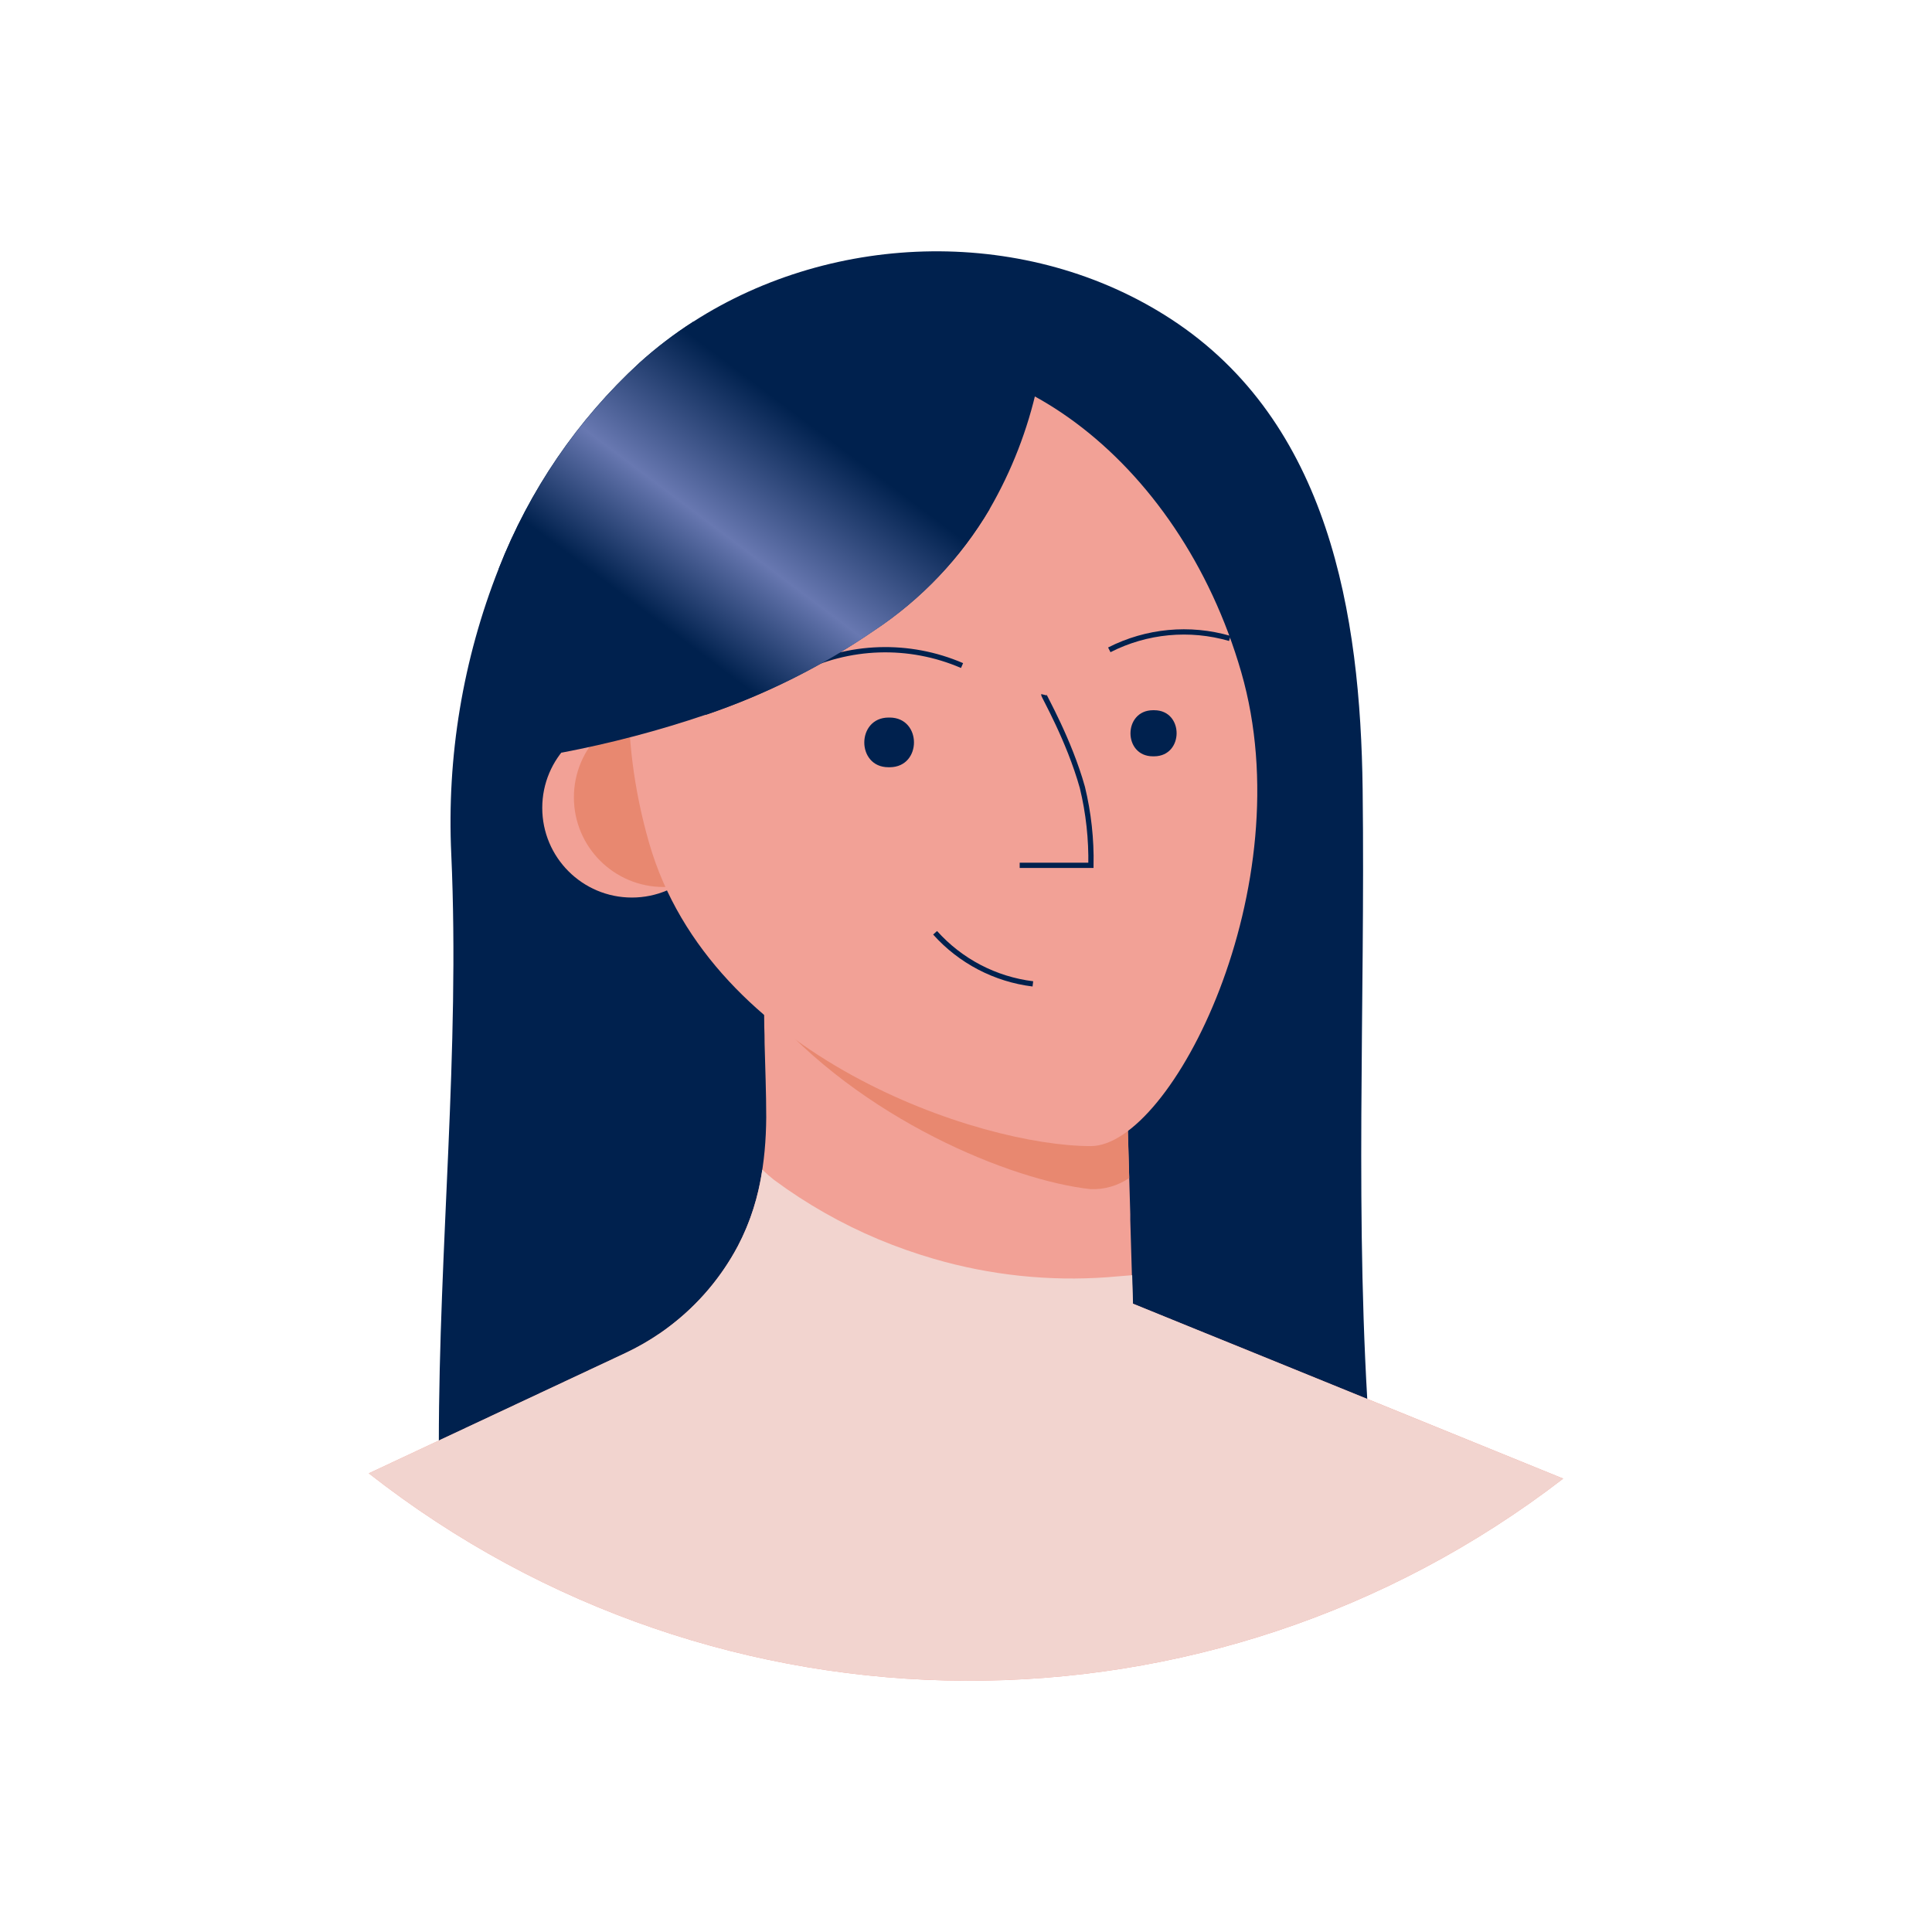
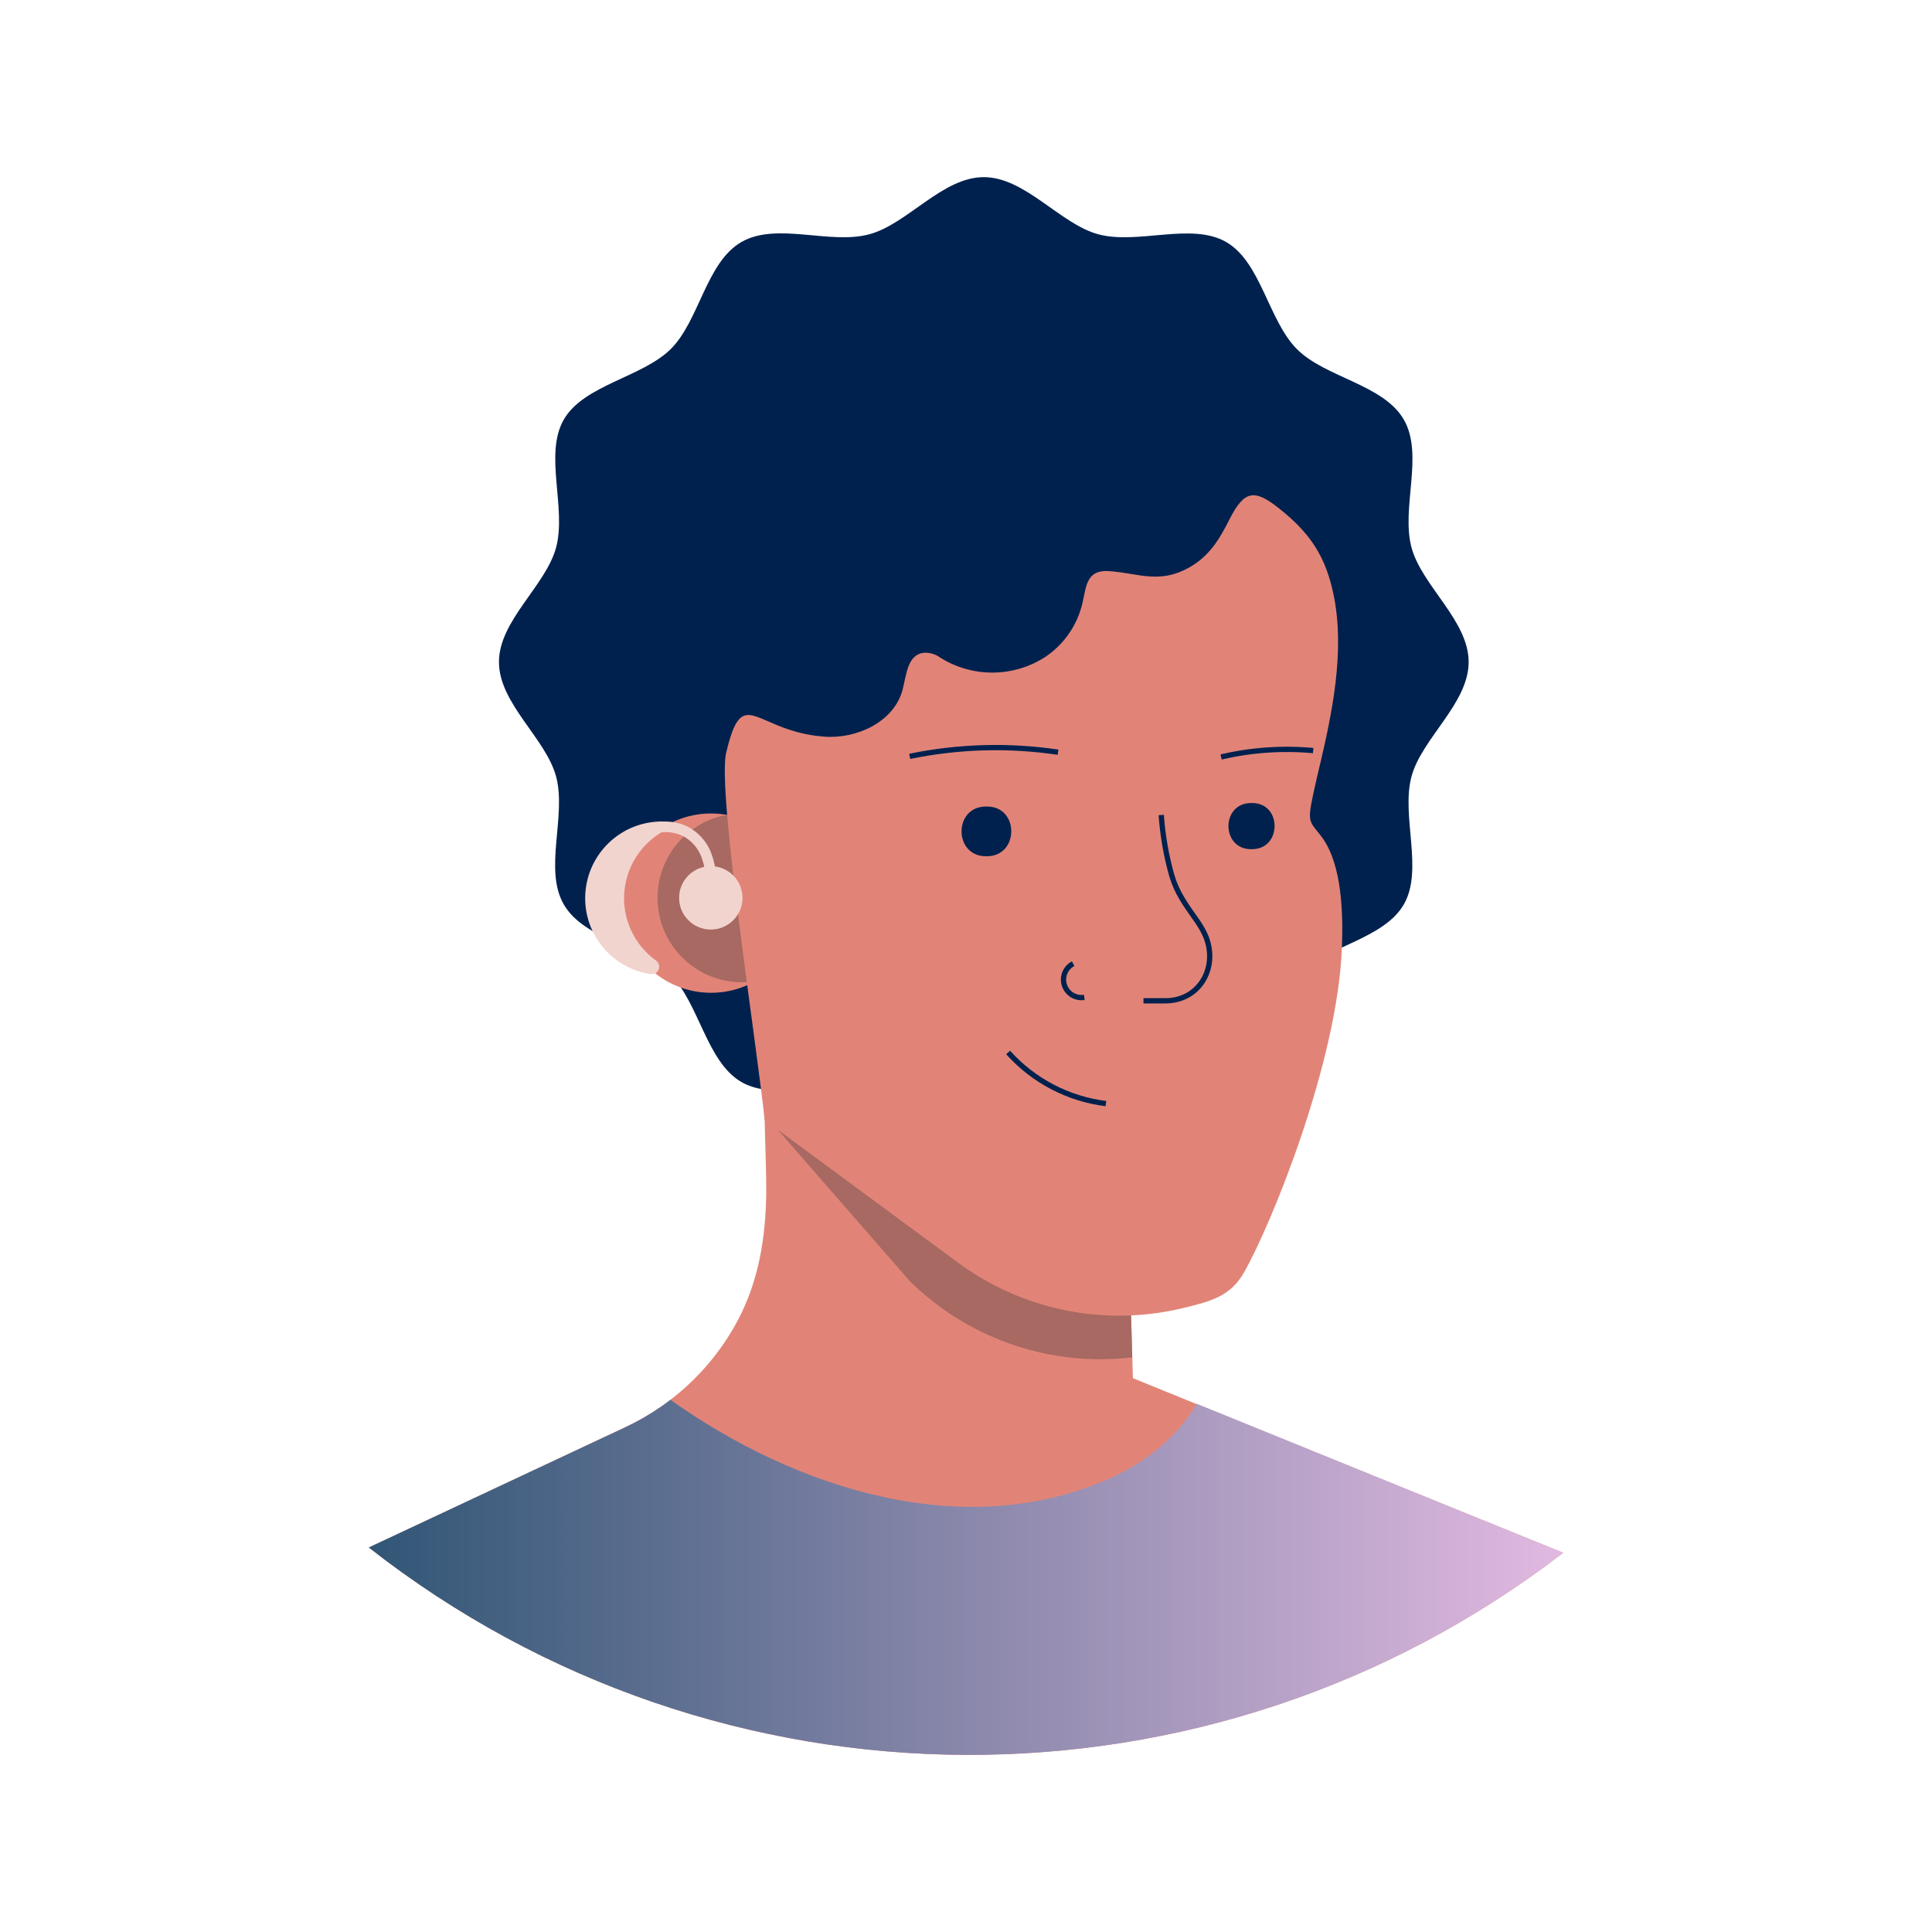
<svg xmlns="http://www.w3.org/2000/svg" width="800px" height="800px" viewBox="0 0 366.34 366.34" id="Layer_1" data-name="Layer 1">
  <defs>
-     <style>.cls-1{fill:#00214e;}.cls-2{fill:#f2a196;}.cls-3{fill:#e88870;}.cls-4{fill:none;stroke:#00214e;stroke-miterlimit:10;}.cls-5{fill:#f2d4cf;}.cls-6{fill:url(#linear-gradient);}</style>
-     <linearGradient id="linear-gradient" x1="109.87" y1="140.89" x2="166.58" y2="65.41" gradientUnits="userSpaceOnUse">
-       <stop offset="0.29" stop-color="#00214e" />
-       <stop offset="0.51" stop-color="#6878b1" />
-       <stop offset="0.79" stop-color="#00214e" />
+     <style>.cls-1{fill:#00214e;}.cls-2{fill:#e18477;}.cls-3{fill:#a76962;}.cls-4,.cls-7{fill:none;stroke-miterlimit:10;}.cls-4{stroke:#00214e;}.cls-5{fill:url(#linear-gradient);}.cls-6{fill:#f2d4cf;}.cls-7{stroke:#f2d4cf;stroke-width:2px;}</style>
+     <linearGradient id="linear-gradient" x1="69.93" y1="299.08" x2="296.41" y2="299.08" gradientUnits="userSpaceOnUse">
+       <stop offset="0" stop-color="#315676" />
+       <stop offset="1" stop-color="#e1b9e0" />
    </linearGradient>
  </defs>
-   <path class="cls-1" d="M258.38,149.67c-.41-33.19-6.33-69.59-36.31-89.15C195,42.86,158.32,43.72,131.45,61a77.55,77.55,0,0,0-10.22,7.8,105.09,105.09,0,0,0-26.66,39,130.84,130.84,0,0,0-9,54.2c1.67,37.14-2.36,74.39-2.36,111.68,0,1.29,0,2.77,1,3.59a4.27,4.27,0,0,0,3,.59c15.62-.87,29.45-3.57,44.53-6.08,18.8-3.12,39.07-2.23,58.1-3.42,11.33-.66,23.24-2.49,34.57-2,3.61.16,35.22,4.85,35.36,6.8C256.75,231.8,258.89,191,258.38,149.67ZM148,145.49l-14.09-10a130.31,130.31,0,0,0,31.94-16,70.63,70.63,0,0,0,21.84-23l5.71,3.61Z" />
-   <path class="cls-2" d="M296.41,280.37a184.56,184.56,0,0,1-226.48-1l48.66-22.81a47.68,47.68,0,0,0,4.35-2.34l1.12-.7c.4-.25.79-.51,1.18-.78a46.54,46.54,0,0,0,14.67-16.47c4-7.55,5.32-15.89,5.38-24.39,0-4.67-.19-9.34-.31-14q0-1.57-.06-3.15-.06-4.75-.1-9.51l.07,0,1.91,1,5.2,2.69,30.29,5.15,31.12,5.3.71,24,.2,6.88,0,1.07.47,15.87,11.47,4.67,9,3.64Z" />
-   <path class="cls-3" d="M214.12,223.37a12.12,12.12,0,0,1-7.34,2.11C192,223.89,163.14,212.3,145,190.85q0-1.57-.06-3.15l0-2.47,1.91,1,5.2,2.69,30.29,5.15,31.12,5.3Z" />
-   <circle class="cls-2" cx="119.82" cy="153.19" r="17" />
-   <circle class="cls-3" cx="125.82" cy="151.19" r="17" />
-   <path class="cls-2" d="M235.36,127.45c11.74,40.68-13.2,89.87-28.54,89.87-21,0-72-16.78-83.73-57.46S127,78.94,158,70,223.62,86.76,235.36,127.45Z" />
-   <path class="cls-4" d="M177.31,176.87a29.74,29.74,0,0,0,18.54,9.69" />
-   <path class="cls-4" d="M197.93,131.73c-.05.2,4.79,8.56,7.31,17.59a58,58,0,0,1,1.62,14.76H193.35" />
-   <path class="cls-4" d="M210.34,123.22a31.18,31.18,0,0,1,22.85-2.16" />
-   <path class="cls-4" d="M151.19,127.2a36.75,36.75,0,0,1,31.23-1" />
-   <path class="cls-1" d="M168.73,136.06c6.1.05,6.1,9.38,0,9.42h-.27c-6.1,0-6.1-9.37,0-9.42h.27Z" />
-   <path class="cls-1" d="M218.86,134.67c5.66,0,5.66,8.7,0,8.74h-.25c-5.67,0-5.67-8.7,0-8.74h.25Z" />
-   <path class="cls-1" d="M198.93,59.32a113.91,113.91,0,0,1-2.27,14,81,81,0,0,1-9,23.18,70.63,70.63,0,0,1-21.84,23,130.31,130.31,0,0,1-31.94,16,202.94,202.94,0,0,1-27.46,7.23c.31-7.63,0-17.07.94-25.93.7-6.36,2.1-12.43,4.92-17.32a79.54,79.54,0,0,1,32.19-30.3l.12-.06C159.38,61.51,182.29,54,198.93,59.32Z" />
-   <path class="cls-5" d="M296.41,280.37a184.56,184.56,0,0,1-226.48-1l48.66-22.81a46.83,46.83,0,0,0,6.65-3.82c.64-.44,1.28-.9,1.89-1.38a46.35,46.35,0,0,0,12.78-15.09,44.69,44.69,0,0,0,4.64-14.48,28.66,28.66,0,0,0,2.22,1.94A95.14,95.14,0,0,0,166.59,235a99,99,0,0,0,10.46,3.69,93.52,93.52,0,0,0,33,3.49c1.54-.12,3.09-.27,4.63-.38l.15,5.08v.33l12.1,4.92Z" />
-   <path class="cls-6" d="M187.64,96.54a70.63,70.63,0,0,1-21.84,23,130.31,130.31,0,0,1-31.94,16l-26.52-18.7-12.77-9a105.09,105.09,0,0,1,26.66-39A77.55,77.55,0,0,1,131.45,61l13,8.22Z" />
+   <path class="cls-1" d="M278.48,125.53c0,7.87-8.9,14.47-10.84,21.73-2,7.52,2.34,17.67-1.46,24.25s-14.87,8-20.28,13.37-6.71,16.42-13.38,20.28-16.73-.54-24.24,1.47c-7.26,1.94-13.86,10.84-21.74,10.84s-14.47-8.9-21.73-10.84c-7.51-2-17.67,2.34-24.24-1.47s-8-14.86-13.38-20.28-16.42-6.7-20.28-13.37.54-16.73-1.46-24.25c-1.94-7.26-10.84-13.86-10.84-21.73s8.9-14.47,10.84-21.73c2-7.52-2.34-17.67,1.46-24.25s14.87-8,20.28-13.37,6.7-16.42,13.38-20.28,16.73.54,24.24-1.47c7.26-1.94,13.86-10.84,21.73-10.84s14.48,8.9,21.74,10.84c7.51,2,17.66-2.34,24.24,1.47s8,14.86,13.38,20.28,16.42,6.7,20.28,13.37-.55,16.73,1.46,24.25C269.58,111.06,278.48,117.66,278.48,125.53Z" />
+   <circle class="cls-2" cx="134.82" cy="171.25" r="17" />
+   <circle class="cls-3" cx="140.68" cy="170.25" r="16" />
+   <path class="cls-2" d="M296.41,294.43a184.56,184.56,0,0,1-226.48-1l48.66-22.81a46.83,46.83,0,0,0,6.65-3.82c.64-.44,1.28-.9,1.89-1.38a46.35,46.35,0,0,0,12.78-15.09c4-7.55,5.32-15.89,5.38-24.39,0-5.72-.31-11.44-.37-17.17q-.06-4.75-.1-9.51l2,1L152,203l2.41.41,27.88,4.74,31.12,5.3.94,32,.46,15.54v.33l12.1,4.92Z" />
+   <path class="cls-3" d="M214.69,257.38l-1.54.16a51.49,51.49,0,0,1-40.67-14.65L145.1,211.48c-.09-2.9-.2-1.1-.23-4q-.06-4.75-.1-9.51l2,1,5.2,2.69,2.41.41,27.88,4.74,31.12,5.3.94,32Z" />
+   <path class="cls-2" d="M139.93,136.65c-.79,1-1.49,2.95-2.24,6.11-1.73,7.33,5.85,55.46,7.3,69.62l36.42,26.86a51.51,51.51,0,0,0,42.29,8.94c5.87-1.39,9.59-2.29,12.24-7,5.12-9,17.69-39.79,18.51-61.51.23-6.16.08-15.56-3.72-20.82-1.85-2.55-2.8-2.6-2.13-6.21s1.68-7.47,2.51-11.21c2.29-10.33,4.12-22,.81-32.28-1.76-5.5-4.87-9.14-9.29-12.67-4.72-3.78-6.67-3.6-9.5,2-1.91,3.8-3.83,7-7.7,9.16-5.61,3.11-9.43,1.09-15,.66-4.88-.37-4.36,3.4-5.43,7a16.87,16.87,0,0,1-6.77,9.25,18.53,18.53,0,0,1-20,.11,4.75,4.75,0,0,0-2.85-.89c-3.34.18-3.49,4.19-4.25,7.07-1.61,6-8.62,9.32-14.85,8.84C146.12,138.92,142.5,133.26,139.93,136.65Z" />
+   <path class="cls-4" d="M220.19,154.54a57.27,57.27,0,0,0,2,11.48c1,3.31,2.52,5.37,4.52,8.22a18.39,18.39,0,0,1,1.79,3c2.64,5.94-.87,12.53-7.55,12.53h-4.13" />
+   <path class="cls-4" d="M191.16,199.57a29.83,29.83,0,0,0,18.54,9.69" />
+   <path class="cls-4" d="M172.49,143.42a80.57,80.57,0,0,1,28.13-.79" />
+   <path class="cls-4" d="M231.54,143.53A55,55,0,0,1,249,142.32" />
+   <path class="cls-5" d="M296.41,294.43a184.56,184.56,0,0,1-226.48-1l48.66-22.81a46.83,46.83,0,0,0,6.65-3.82c.64-.44,1.28-.9,1.89-1.38,23.55,16.76,55.69,27.33,83.49,14.82,6.62-3,12.7-7.84,16.3-14.06Z" />
+   <path class="cls-4" d="M203.49,182.73a3.41,3.41,0,0,0,2.11,6.39" />
+   <path class="cls-1" d="M187.17,152.93c6.11,0,6.11,9.38,0,9.43h-.27c-6.1-.05-6.1-9.38,0-9.43h.27Z" />
+   <path class="cls-1" d="M237.44,152.27c5.66,0,5.66,8.7,0,8.75h-.26c-5.66-.05-5.66-8.7,0-8.75h.26Z" />
+   <circle class="cls-6" cx="134.78" cy="170.25" r="6.01" />
+   <path class="cls-6" d="M123.39,184.72c-.38-.06-.76-.13-1.14-.22a14.55,14.55,0,0,1,3.3-28.73h0a.92.92,0,0,1,.42,1.74,14.56,14.56,0,0,0-1.59,24.62A1.43,1.43,0,0,1,123.39,184.72Z" />
+   <path class="cls-7" d="M123.06,157.35a8.76,8.76,0,0,1,6.42.07,8.4,8.4,0,0,1,4.58,5.09,12.89,12.89,0,0,1,.72,5" />
</svg>
